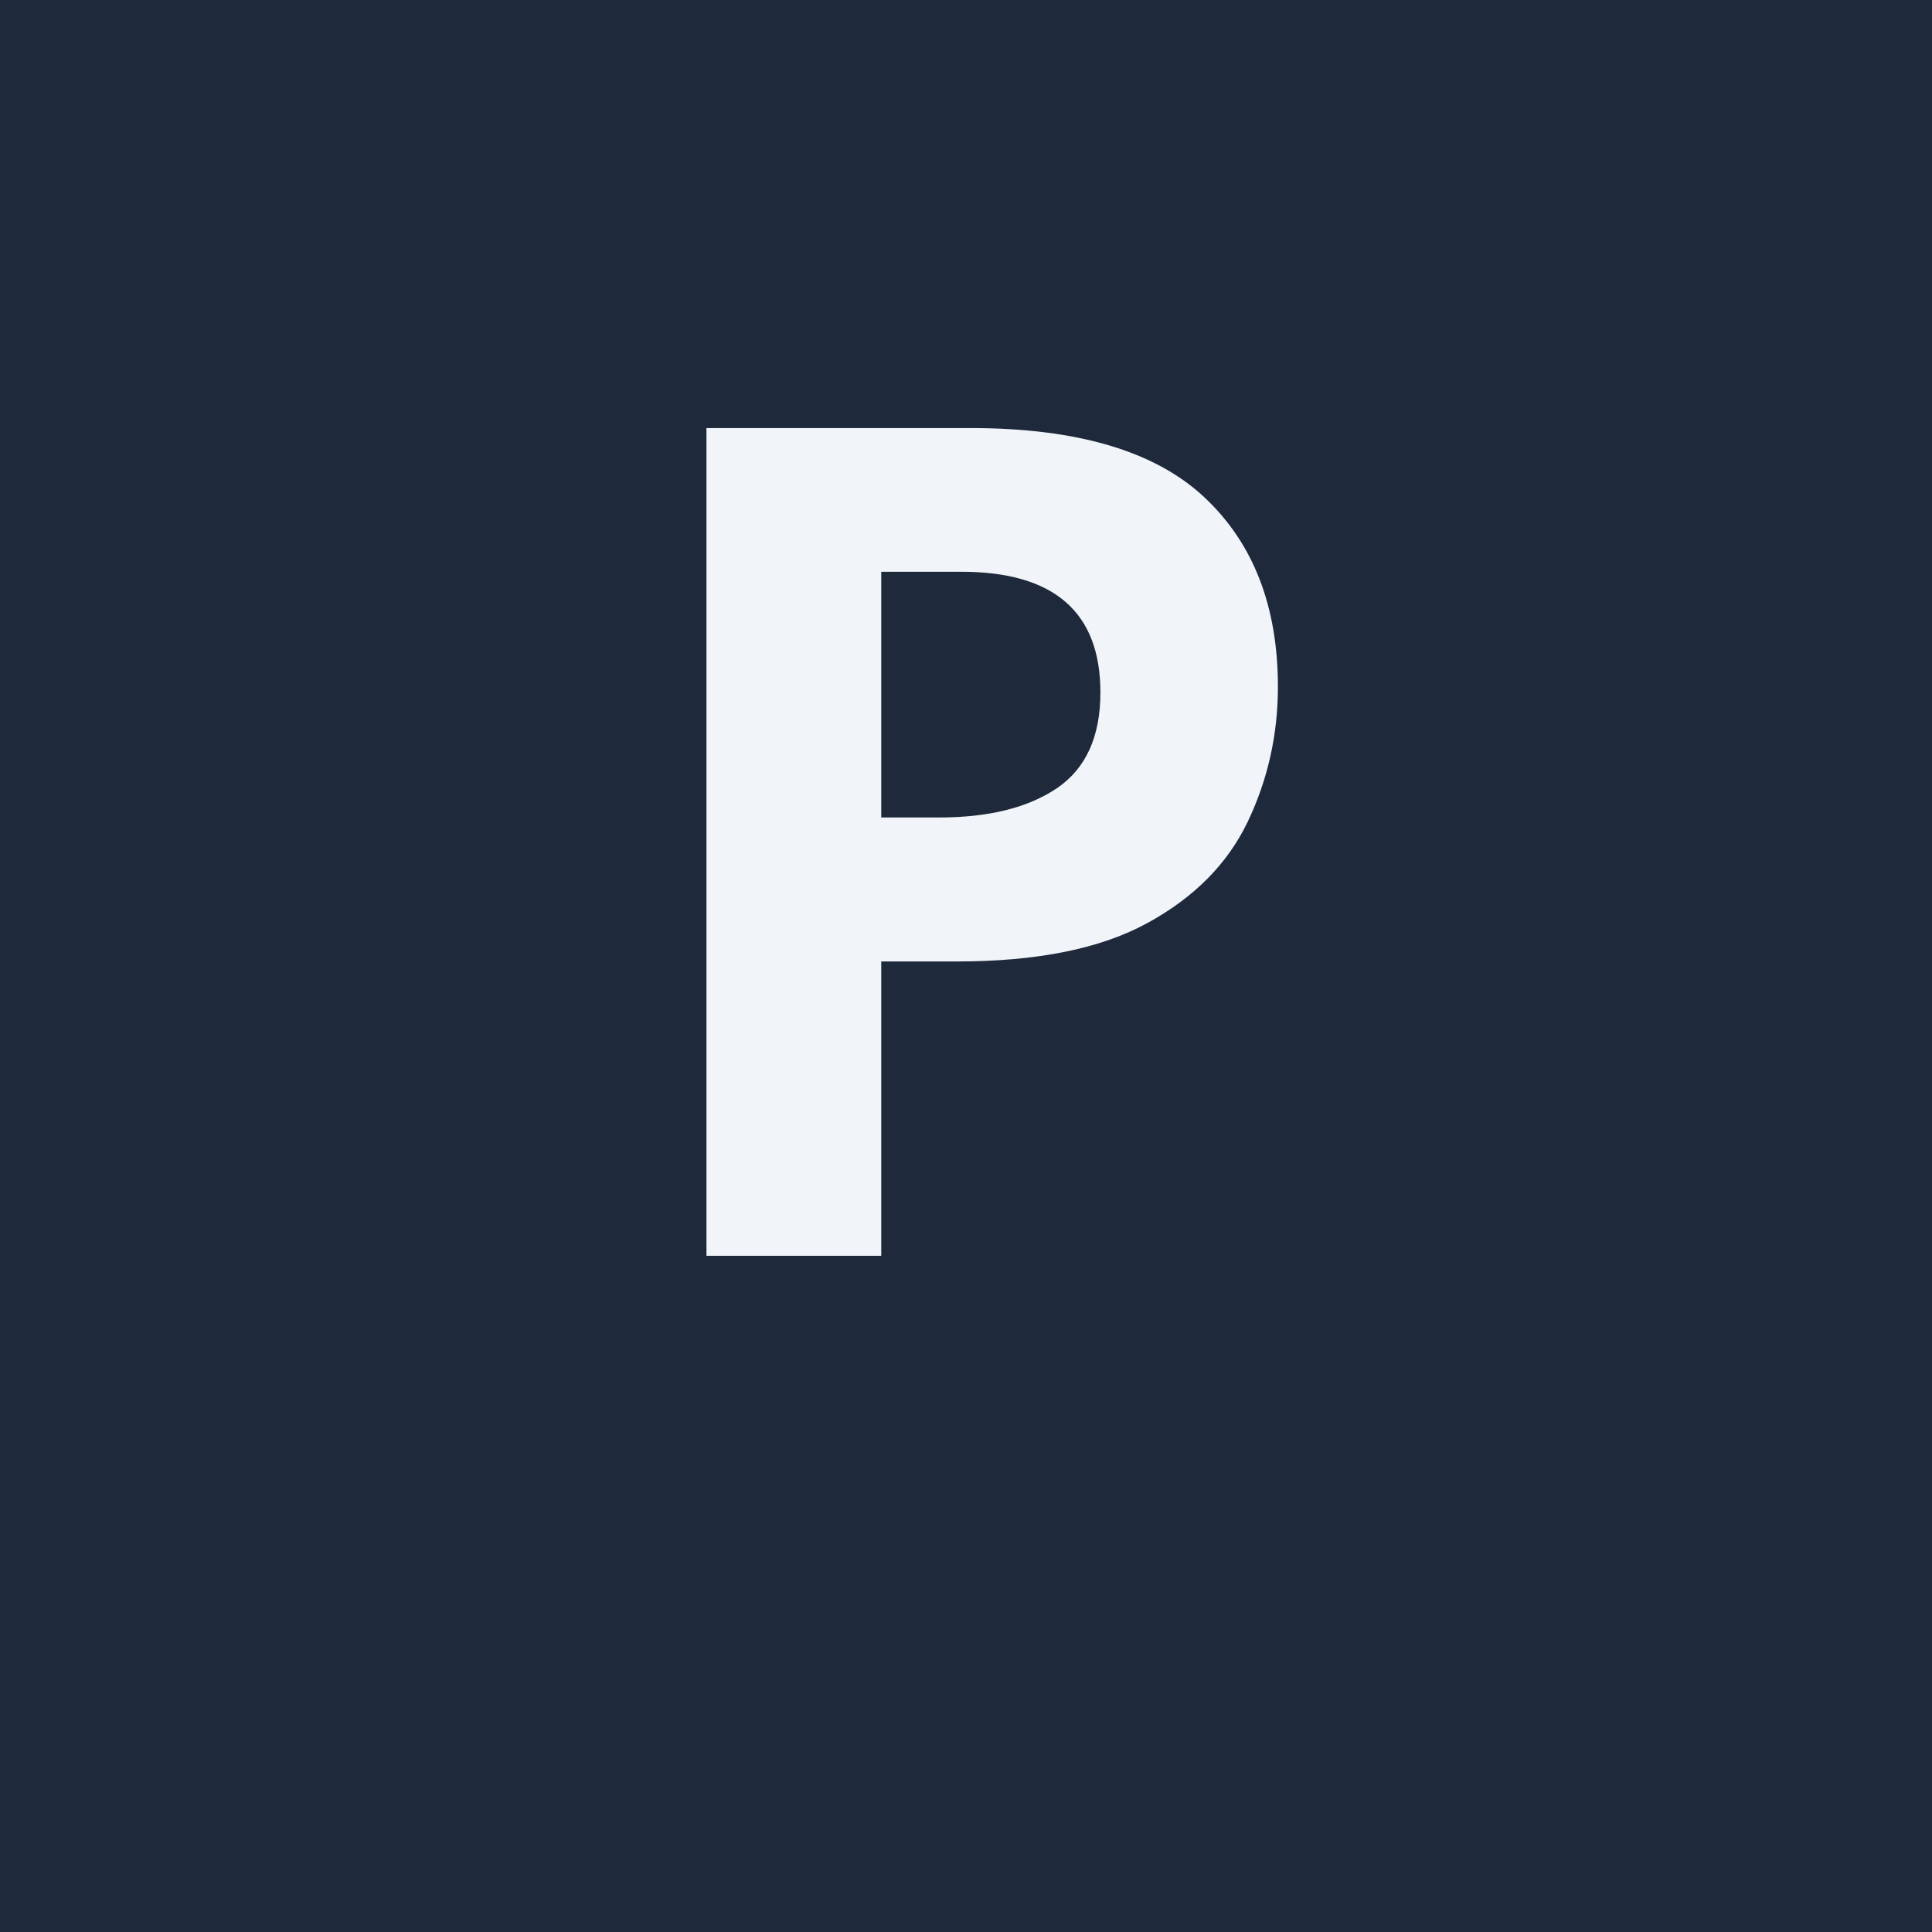
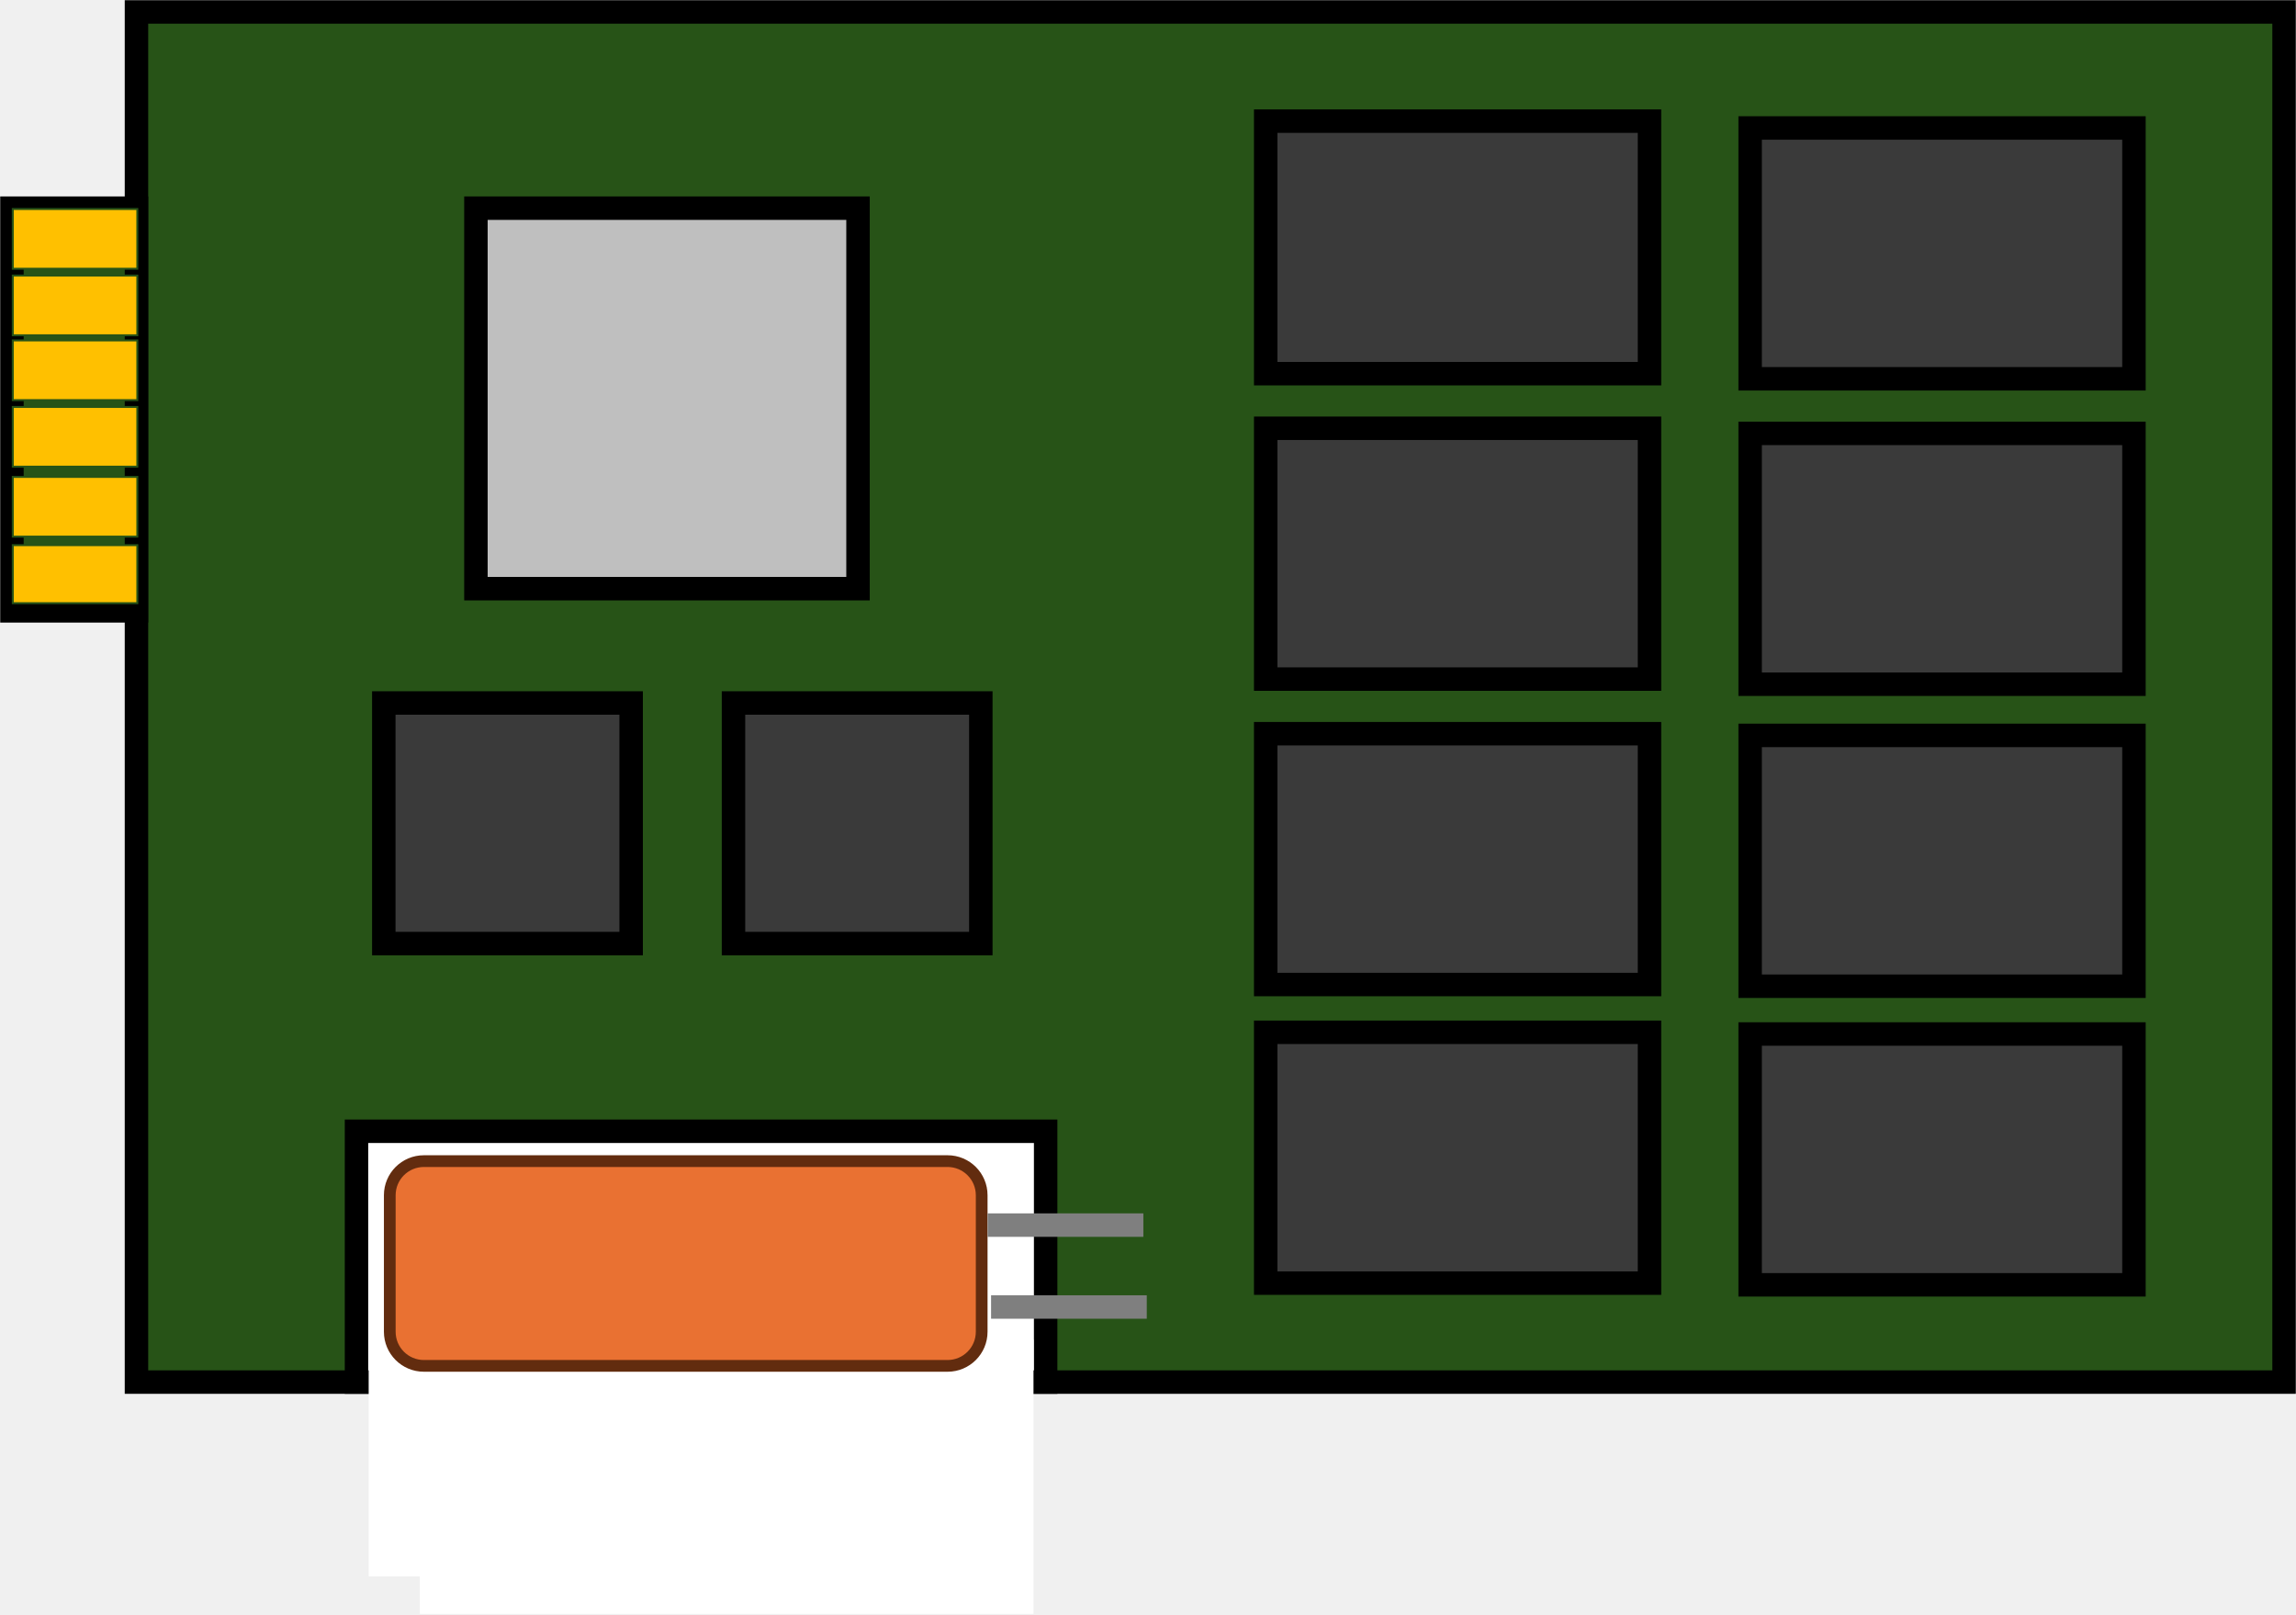
- <svg xmlns="http://www.w3.org/2000/svg" viewBox="0 0 100 100">
-   <rect width="100" height="100" fill="#1e293b" />
-   <text x="50" y="65" font-size="60" font-family="sans-serif" font-weight="bold" text-anchor="middle" fill="#f1f5f9">P</text>
+ <svg xmlns="http://www.w3.org/2000/svg" width="1346" height="946" xml:space="preserve" overflow="hidden">
+   <g transform="translate(-1060 -859)">
+     <rect x="1140" y="866" width="1259" height="803" stroke="#000000" stroke-width="13.75" stroke-miterlimit="8" fill="#275317" />
+     <rect x="1339" y="981" width="224" height="223" stroke="#000000" stroke-width="13.75" stroke-miterlimit="8" fill="#BFBFBF" />
+     <rect x="1067" y="981" width="73" height="236" stroke="#000000" stroke-width="13.75" stroke-miterlimit="8" fill="#275317" />
+     <rect x="1067.5" y="981.5" width="73" height="35" stroke="#275317" stroke-width="1.146" stroke-miterlimit="8" fill="#FFC000" />
+     <rect x="1067.5" y="1020.5" width="73" height="35" stroke="#275317" stroke-width="1.146" stroke-miterlimit="8" fill="#FFC000" />
+     <rect x="1067.5" y="1058.5" width="73" height="35" stroke="#275317" stroke-width="1.146" stroke-miterlimit="8" fill="#FFC000" />
+     <rect x="1067.5" y="1097.5" width="73" height="35" stroke="#275317" stroke-width="1.146" stroke-miterlimit="8" fill="#FFC000" />
+     <rect x="1067.5" y="1138.5" width="73" height="35" stroke="#275317" stroke-width="1.146" stroke-miterlimit="8" fill="#FFC000" />
+     <rect x="1067.5" y="1178.5" width="73" height="34" stroke="#275317" stroke-width="1.146" stroke-miterlimit="8" fill="#FFC000" />
+     <rect x="1285" y="1271" width="145" height="141" stroke="#000000" stroke-width="13.75" stroke-miterlimit="8" fill="#3A3A3A" />
+     <rect x="1802" y="930" width="225" height="148" stroke="#000000" stroke-width="13.75" stroke-miterlimit="8" fill="#3A3A3A" />
+     <rect x="2086" y="934" width="225" height="147" stroke="#000000" stroke-width="13.75" stroke-miterlimit="8" fill="#3A3A3A" />
+     <rect x="1802" y="1110" width="225" height="147" stroke="#000000" stroke-width="13.75" stroke-miterlimit="8" fill="#3A3A3A" />
+     <rect x="2086" y="1113" width="225" height="147" stroke="#000000" stroke-width="13.75" stroke-miterlimit="8" fill="#3A3A3A" />
+     <rect x="1802" y="1289" width="225" height="147" stroke="#000000" stroke-width="13.75" stroke-miterlimit="8" fill="#3A3A3A" />
+     <rect x="2086" y="1290" width="225" height="147" stroke="#000000" stroke-width="13.75" stroke-miterlimit="8" fill="#3A3A3A" />
+     <rect x="1802" y="1464" width="225" height="147" stroke="#000000" stroke-width="13.75" stroke-miterlimit="8" fill="#3A3A3A" />
+     <rect x="2086" y="1465" width="225" height="147" stroke="#000000" stroke-width="13.75" stroke-miterlimit="8" fill="#3A3A3A" />
+     <rect x="1490" y="1271" width="145" height="141" stroke="#000000" stroke-width="13.75" stroke-miterlimit="8" fill="#3A3A3A" />
+     <rect x="1269" y="1522" width="404" height="147" stroke="#000000" stroke-width="13.75" stroke-miterlimit="8" fill="#FFFFFF" />
+     <rect x="1283" y="1628" width="371" height="148" stroke="#FFFFFF" stroke-width="13.75" stroke-miterlimit="8" fill="#FFFFFF" />
+     <rect x="1313" y="1651" width="346" height="147" stroke="#FFFFFF" stroke-width="13.75" stroke-miterlimit="8" fill="#FFFFFF" />
+     <path d="M1288.5 1559.5C1288.5 1548.45 1297.45 1539.5 1308.5 1539.5L1615.5 1539.5C1626.55 1539.5 1635.5 1548.45 1635.5 1559.5L1635.5 1639.5C1635.5 1650.55 1626.55 1659.5 1615.5 1659.5L1308.5 1659.5C1297.45 1659.5 1288.5 1650.55 1288.5 1639.5Z" stroke="#622C0F" stroke-width="6.875" stroke-miterlimit="8" fill="#E97132" fill-rule="evenodd" />
+     <path d="M1639 1577 1730.28 1577" stroke="#7F7F7F" stroke-width="13.75" stroke-miterlimit="8" fill="none" fill-rule="evenodd" />
+     <path d="M1641 1625 1732.28 1625" stroke="#7F7F7F" stroke-width="13.75" stroke-miterlimit="8" fill="none" fill-rule="evenodd" />
+   </g>
</svg>
